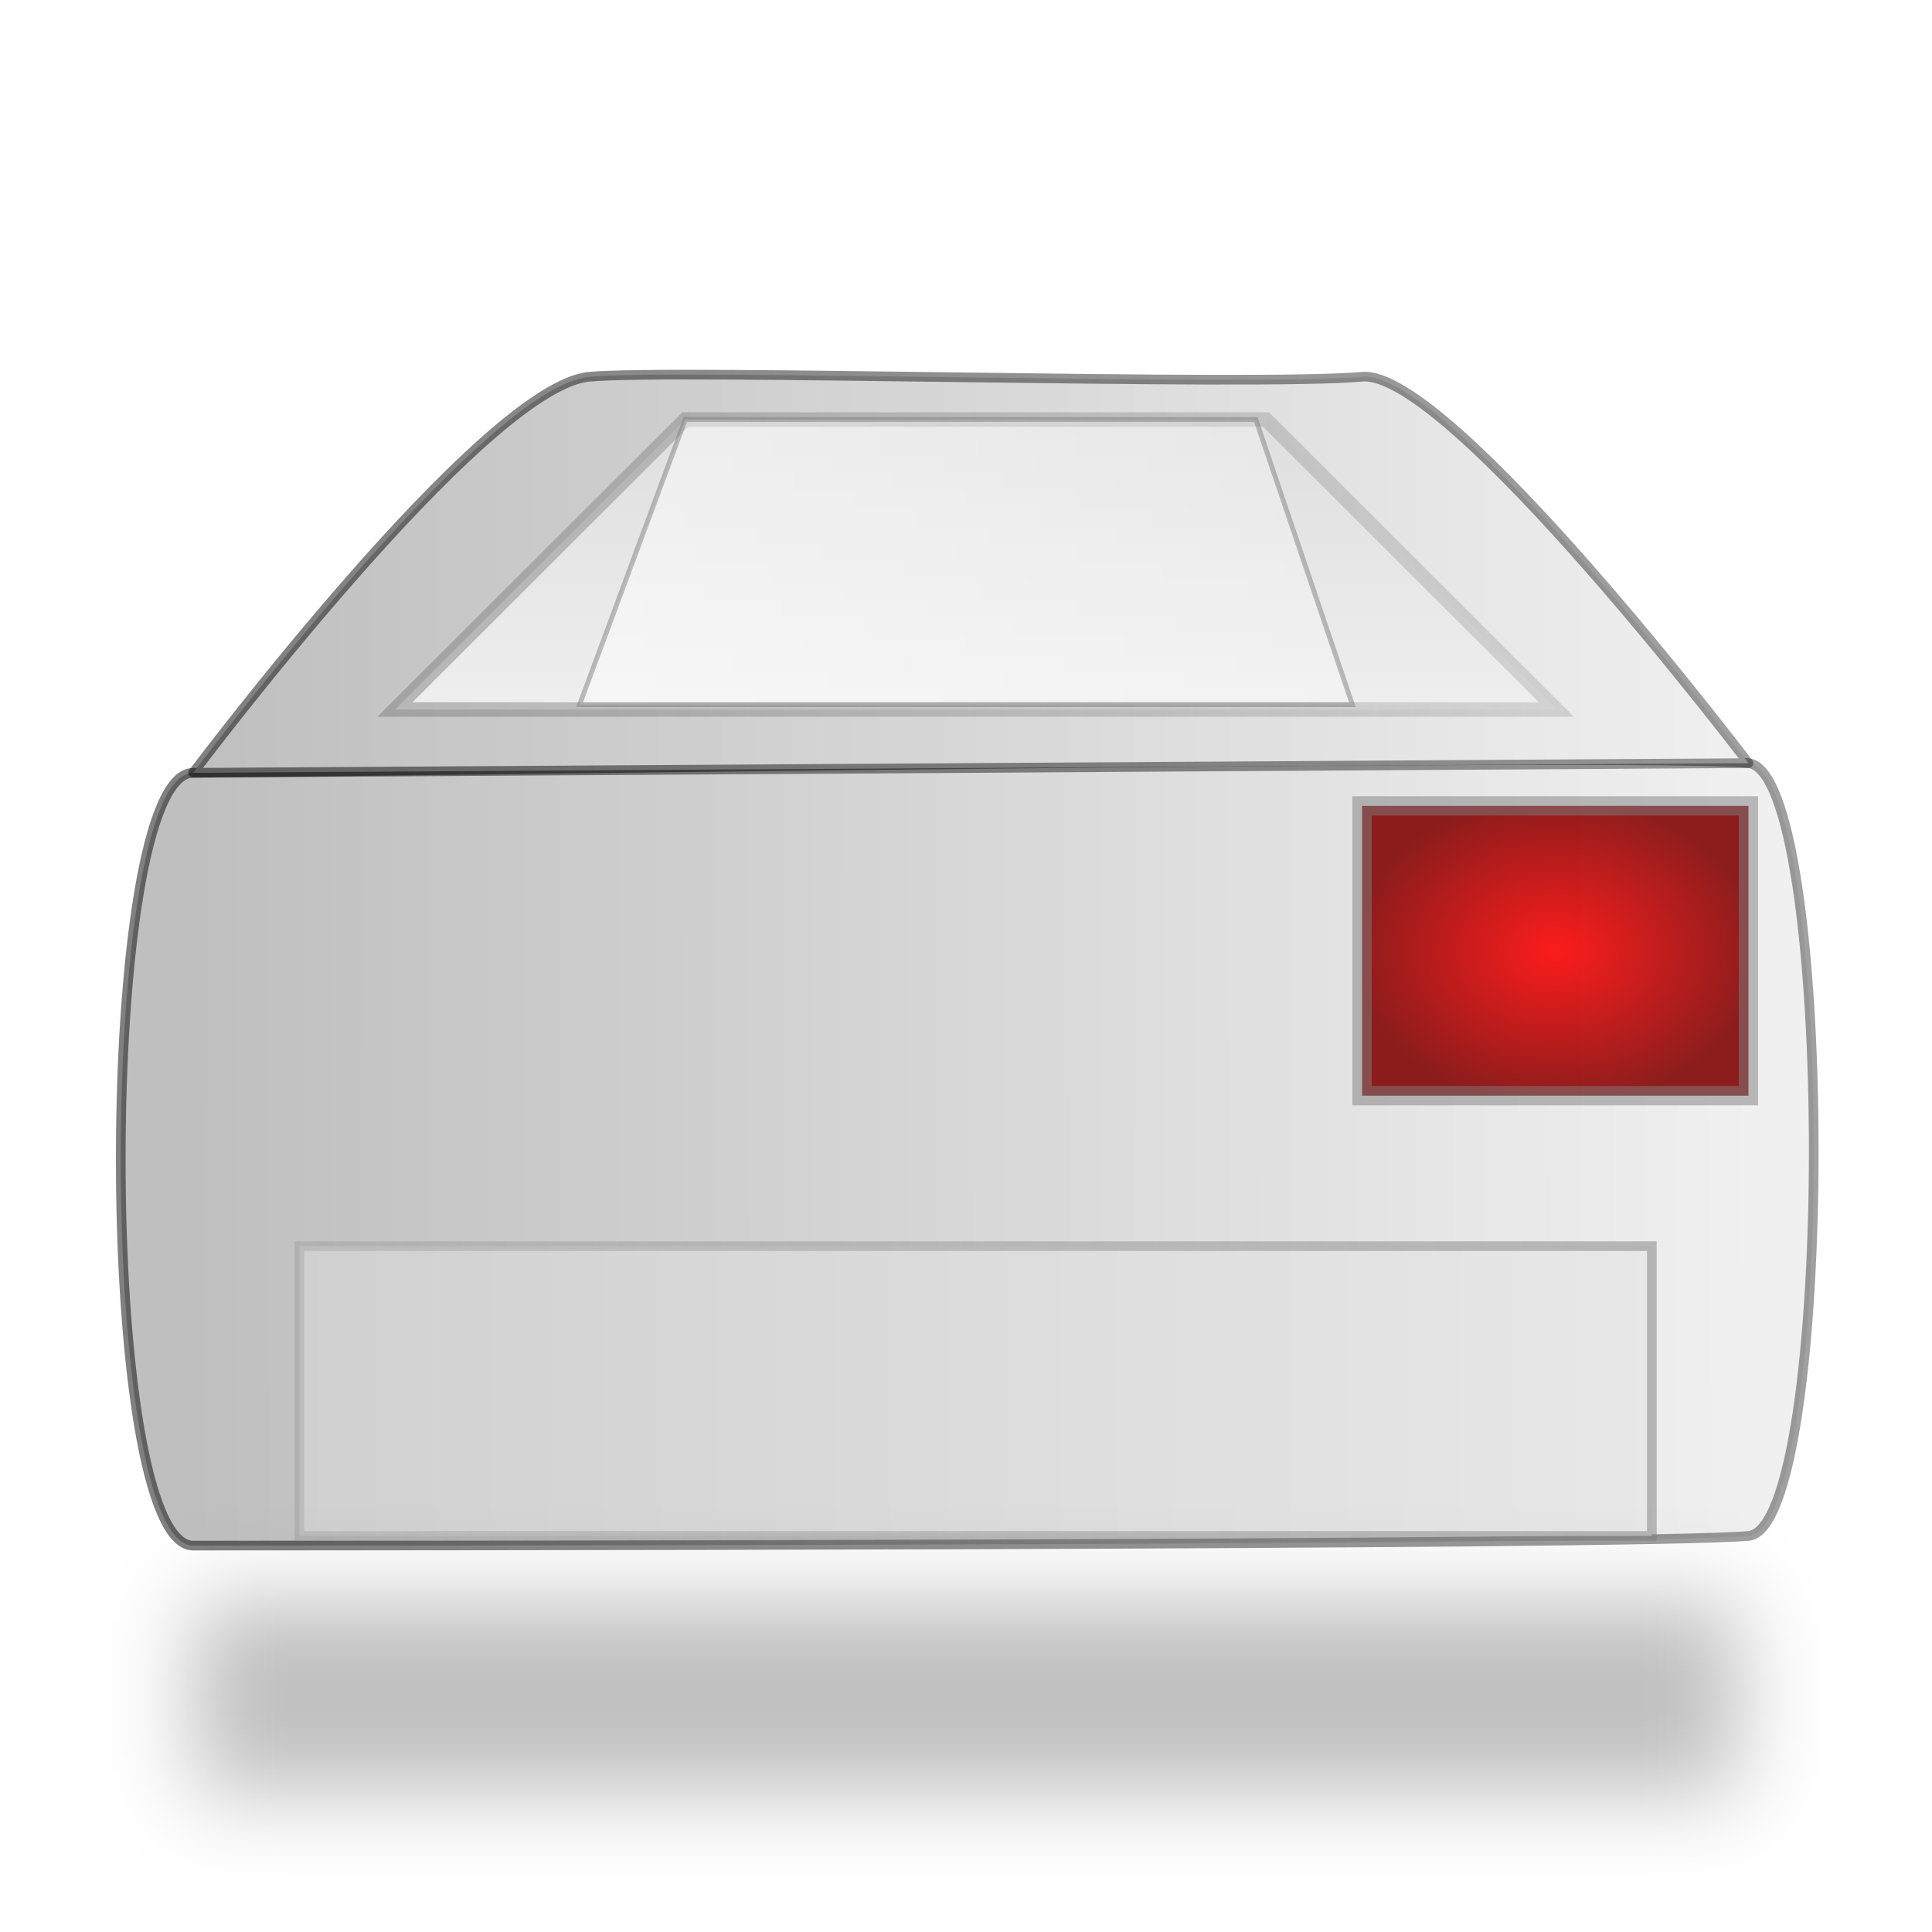
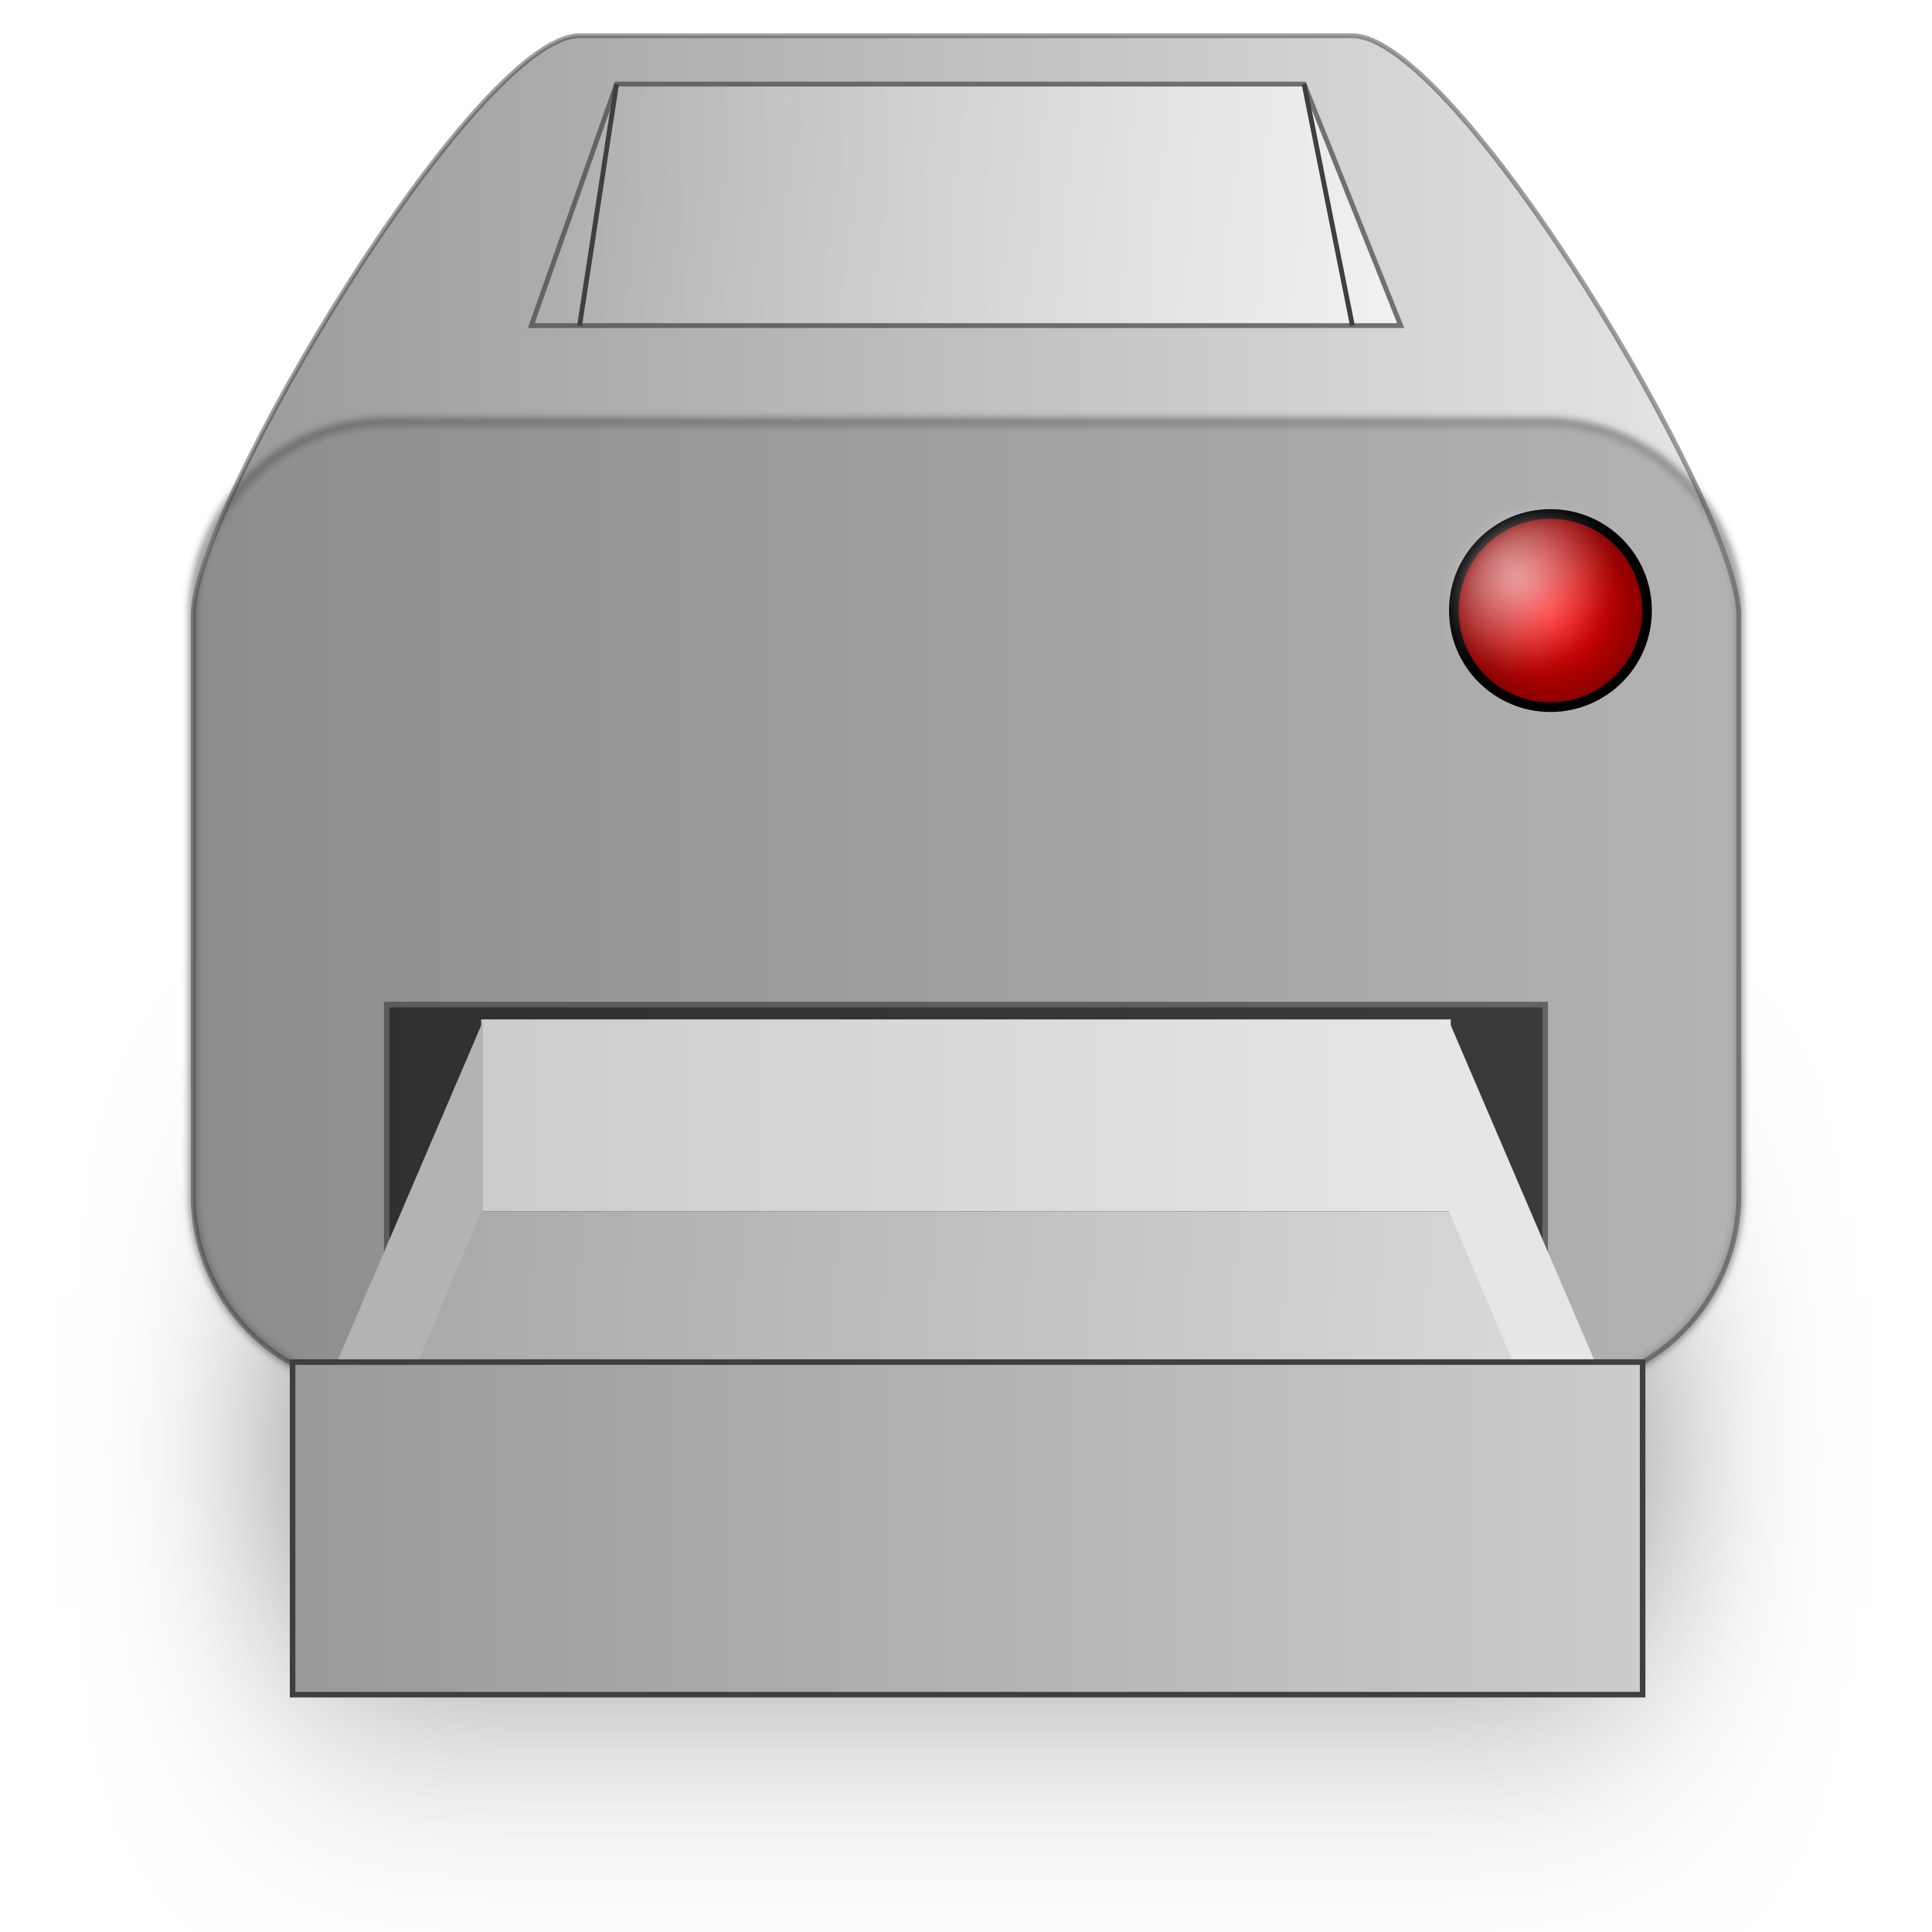
<svg xmlns="http://www.w3.org/2000/svg" xmlns:xlink="http://www.w3.org/1999/xlink" width="100" height="100" viewBox="0 0 50 50" xml:space="preserve" id="svg2" version="1.0">
  <defs id="defs37">
+     <linearGradient id="linearGradient3808">
+       <stop style="stop-color:#d8d8d8;stop-opacity:1;" offset="0" id="stop3810" />
+       <stop style="stop-color:#aaaaaa;stop-opacity:1;" offset="1" id="stop3812" />
+     </linearGradient>
+     <linearGradient id="linearGradient3793">
+       <stop style="stop-color:#cccccc;stop-opacity:1;" offset="0" id="stop3795" />
+       <stop style="stop-color:#e6e6e6;stop-opacity:1;" offset="1" id="stop3797" />
+     </linearGradient>
+     <linearGradient id="linearGradient3780">
+       <stop style="stop-color:#999999;stop-opacity:1;" offset="0" id="stop3782" />
+       <stop style="stop-color:#cccccc;stop-opacity:1;" offset="1" id="stop3784" />
+     </linearGradient>
+     <linearGradient id="linearGradient3454">
+       <stop style="stop-color:#ffffff;stop-opacity:1;" offset="0" id="stop3456" />
+       <stop style="stop-color:#ffffff;stop-opacity:0;" offset="1" id="stop3458" />
+     </linearGradient>
+     <linearGradient id="linearGradient3422">
+       <stop style="stop-color:#ff0000;stop-opacity:1;" offset="0" id="stop3424" />
+       <stop style="stop-color:#7f0000;stop-opacity:1;" offset="1" id="stop3426" />
+     </linearGradient>
+     <linearGradient id="linearGradient3378">
+       <stop style="stop-color:#ffffff;stop-opacity:1;" offset="0" id="stop3380" />
+       <stop style="stop-color:#ffffff;stop-opacity:0;" offset="1" id="stop3382" />
+     </linearGradient>
+     <linearGradient id="linearGradient3261">
+       <stop style="stop-color:#999999;stop-opacity:1;" offset="0" id="stop3263" />
+       <stop style="stop-color:#e6e6e6;stop-opacity:1" offset="1" id="stop3265" />
+     </linearGradient>
    <linearGradient id="linearGradient3409">
      <stop style="stop-color:#ffffff;stop-opacity:0.498;" offset="0" id="stop3411" />
      <stop style="stop-color:#ffffff;stop-opacity:0.251;" offset="1" id="stop3413" />
    </linearGradient>
    <linearGradient id="linearGradient3392">
      <stop style="stop-color:#bfbfbf;stop-opacity:1;" offset="0" id="stop3394" />
      <stop style="stop-color:#f0f0f0;stop-opacity:1;" offset="1" id="stop3396" />
    </linearGradient>
    <linearGradient id="linearGradient3262">
      <stop style="stop-color:#d0d0d0;stop-opacity:1;" offset="0" id="stop3264" />
      <stop style="stop-color:#e8e8e8;stop-opacity:1;" offset="1" id="stop3266" />
    </linearGradient>
    <linearGradient id="linearGradient3254">
      <stop style="stop-color:#000000;stop-opacity:1;" offset="0" id="stop3256" />
      <stop style="stop-color:#000000;stop-opacity:0.749;" offset="1" id="stop3258" />
    </linearGradient>
    <linearGradient id="linearGradient3246">
      <stop style="stop-color:#7f7f7f;stop-opacity:0.498;" offset="0" id="stop3248" />
      <stop style="stop-color:#7f7f7f;stop-opacity:1;" offset="1" id="stop3250" />
    </linearGradient>
    <linearGradient id="linearGradient3238">
      <stop style="stop-color:#7f7f7f;stop-opacity:1;" offset="0" id="stop3240" />
      <stop style="stop-color:#7f7f7f;stop-opacity:0.498;" offset="1" id="stop3242" />
    </linearGradient>
    <linearGradient id="linearGradient3230">
      <stop style="stop-color:#000000;stop-opacity:1;" offset="0" id="stop3232" />
      <stop style="stop-color:#000000;stop-opacity:0.749;" offset="1" id="stop3234" />
    </linearGradient>
    <linearGradient id="linearGradient3222">
-       <stop style="stop-color:#ff0000;stop-opacity:0.878;" offset="0" id="stop3224" />
-       <stop style="stop-color:#7f0000;stop-opacity:0.878;" offset="1" id="stop3226" />
+       <stop style="stop-color:#00bf00;stop-opacity:0.878;" offset="0" id="stop3224" />
+       <stop style="stop-color:#000000;stop-opacity:0.878;" offset="1" id="stop3226" />
    </linearGradient>
    <linearGradient id="linearGradient3214">
      <stop style="stop-color:#bfbfbf;stop-opacity:1;" offset="0" id="stop3216" />
      <stop style="stop-color:#f0f0f0;stop-opacity:1;" offset="1" id="stop3218" />
    </linearGradient>
    <linearGradient id="linearGradient3200">
      <stop style="stop-color:#d0d0d0;stop-opacity:1;" offset="0" id="stop3202" />
      <stop id="stop3212" offset="0.37" style="stop-color:#e0e0e0;stop-opacity:1;" />
      <stop style="stop-color:#ffffff;stop-opacity:1;" offset="1" id="stop3204" />
    </linearGradient>
-     <linearGradient xlink:href="#linearGradient3200" id="linearGradient3210" x1="9.698" y1="17.389" x2="40.302" y2="17.389" gradientUnits="userSpaceOnUse" gradientTransform="matrix(0,0.7504572,-1.001922,0,42.67236,-4.235553)" />
-     <linearGradient xlink:href="#linearGradient3214" id="linearGradient3220" x1="4.625" y1="32.625" x2="45.25" y2="32.5" gradientUnits="userSpaceOnUse" gradientTransform="translate(0.25,-2.75)" />
-     <radialGradient xlink:href="#linearGradient3222" id="radialGradient3228" cx="40" cy="26.25" fx="40" fy="26.25" r="5.25" gradientTransform="matrix(1,0,0,0.7619048,0.25,4.605651)" gradientUnits="userSpaceOnUse" />
-     <linearGradient xlink:href="#linearGradient3230" id="linearGradient3236" x1="4.75" y1="17.5" x2="45.25" y2="17.5" gradientUnits="userSpaceOnUse" gradientTransform="translate(0.25,-2.75)" />
-     <linearGradient xlink:href="#linearGradient3238" id="linearGradient3244" x1="9.783" y1="17.359" x2="40.217" y2="17.359" gradientUnits="userSpaceOnUse" gradientTransform="translate(0.25,-2.75)" />
-     <linearGradient xlink:href="#linearGradient3246" id="linearGradient3252" x1="7.25" y1="38.75" x2="42.75" y2="38.75" gradientUnits="userSpaceOnUse" gradientTransform="translate(0.25,-2.75)" />
-     <linearGradient xlink:href="#linearGradient3254" id="linearGradient3260" x1="4.625" y1="32.625" x2="45.25" y2="32.5" gradientUnits="userSpaceOnUse" gradientTransform="translate(0.25,-2.75)" />
-     <linearGradient xlink:href="#linearGradient3262" id="linearGradient3268" x1="7.25" y1="38.75" x2="42.75" y2="38.75" gradientUnits="userSpaceOnUse" gradientTransform="translate(0.25,-2.75)" />
-     <filter x="-0.068" width="1.135" y="-0.54" height="2.08" id="filter3388">
-       <feGaussianBlur stdDeviation="1.125" id="feGaussianBlur3390" />
+     <linearGradient xlink:href="#linearGradient3200" id="linearGradient3402" gradientUnits="userSpaceOnUse" gradientTransform="matrix(0,-0.8179946,1.0011,0,7.375104,34.76688)" x1="9.698" y1="17.389" x2="40.302" y2="17.389" />
+     <linearGradient xlink:href="#linearGradient3261" id="linearGradient3267" x1="5" y1="27.5" x2="45" y2="27.5" gradientUnits="userSpaceOnUse" gradientTransform="translate(0,-9.073715)" />
+     <filter x="-0.171" width="1.341" y="-1.238" height="3.475" id="filter3356">
+       <feGaussianBlur stdDeviation="2.578" id="feGaussianBlur3358" />
    </filter>
-     <linearGradient xlink:href="#linearGradient3392" id="linearGradient3398" x1="5.125" y1="14.75" x2="45.375" y2="14.75" gradientUnits="userSpaceOnUse" />
-     <linearGradient xlink:href="#linearGradient3200" id="linearGradient3402" gradientUnits="userSpaceOnUse" gradientTransform="matrix(0,-0.8179946,1.0011,0,7.375104,34.76688)" x1="9.698" y1="17.389" x2="40.302" y2="17.389" />
-     <linearGradient xlink:href="#linearGradient3409" id="linearGradient3415" x1="15" y1="14.547" x2="35" y2="14.547" gradientUnits="userSpaceOnUse" />
+     <radialGradient xlink:href="#linearGradient3378" id="radialGradient3384" cx="37.89" cy="24.14" fx="37.89" fy="24.14" r="2.5" gradientUnits="userSpaceOnUse" />
+     <filter x="-0.12" width="1.24" y="-0.12" height="1.24" id="filter3418">
+       <feGaussianBlur stdDeviation="0.25" id="feGaussianBlur3420" />
+     </filter>
+     <radialGradient xlink:href="#linearGradient3422" id="radialGradient3428" cx="38.75" cy="25" fx="38.75" fy="25" r="2.625" gradientUnits="userSpaceOnUse" />
+     <filter id="filter3430">
+       <feGaussianBlur stdDeviation="0.083" id="feGaussianBlur3432" />
+     </filter>
+     <linearGradient xlink:href="#linearGradient3454" id="linearGradient3460" x1="36.375" y1="14.968" x2="13.625" y2="11.405" gradientUnits="userSpaceOnUse" />
+     <filter id="filter3772">
+       <feGaussianBlur stdDeviation="0.707" id="feGaussianBlur3774" />
+     </filter>
+     <linearGradient xlink:href="#linearGradient3780" id="linearGradient3786" x1="6.925" y1="34.529" x2="43.075" y2="34.529" gradientUnits="userSpaceOnUse" gradientTransform="matrix(0.9705974,0,0,0.9314001,0.7769061,9.714423)" />
+     <linearGradient xlink:href="#linearGradient3793" id="linearGradient3799" x1="12.375" y1="37.5" x2="37.625" y2="37.5" gradientUnits="userSpaceOnUse" gradientTransform="matrix(1.003685,0,0,0.3973693,-9.2116831e-2,13.9644)" />
+     <linearGradient xlink:href="#linearGradient3808" id="linearGradient3814" x1="39.46" y1="39.336" x2="11.522" y2="37.493" gradientUnits="userSpaceOnUse" gradientTransform="translate(0,-3.571746)" />
+     <linearGradient xlink:href="#linearGradient3780" id="linearGradient3816" gradientUnits="userSpaceOnUse" gradientTransform="matrix(0.9711384,0,0,0.7229964,0.7633816,14.58871)" x1="6.925" y1="34.529" x2="43.075" y2="34.529" />
  </defs>
-   <path style="fill:url(#linearGradient3220);fill-opacity:1;stroke:url(#linearGradient3260);stroke-width:0.25;stroke-linecap:square;stroke-linejoin:round;stroke-miterlimit:4;stroke-dasharray:none;stroke-opacity:0.498" d="M 5,20 C 7.501,20 42.807,19.479 45.25,19.75 C 47.5,20 47.505,39.545 45.25,39.75 C 42.5,40 7.5,40 5,40 C 2.5,40 2.5,20 5,20 z " id="rect3177" />
-   <path style="fill:url(#linearGradient3268);fill-opacity:1;stroke:url(#linearGradient3252);stroke-width:0.25;stroke-linecap:square;stroke-linejoin:miter;stroke-miterlimit:4;stroke-dasharray:none;stroke-opacity:0.498" d="M 7.75,32.25 L 42.75,32.25 L 42.75,39.75 L 7.75,39.75 L 7.75,32.25 z " id="rect3179" />
-   <path style="fill:url(#radialGradient3228);fill-opacity:1;stroke:#7f7f7f;stroke-width:0.5;stroke-linecap:square;stroke-linejoin:miter;stroke-miterlimit:4;stroke-dasharray:none;stroke-opacity:0.498" d="M 35.25,20.856 L 45.25,20.856 L 45.25,28.356 L 35.25,28.356 L 35.25,20.856 z " id="rect3181" />
-   <path style="fill:url(#linearGradient3398);fill-opacity:1.0;stroke:url(#linearGradient3236);stroke-width:0.25;stroke-linecap:square;stroke-linejoin:round;stroke-miterlimit:4;stroke-dasharray:none;stroke-opacity:0.498" d="M 15.25,9.75 C 17.505,9.545 32.5,10 35.25,9.75 C 37.505,9.545 45.25,19.75 45.25,19.75 L 5,20 C 5,20 12.5,10 15.25,9.75 z " id="rect3183" />
-   <path style="fill:url(#linearGradient3210);fill-opacity:1;stroke:url(#linearGradient3244);stroke-width:0.376;stroke-linecap:square;stroke-linejoin:miter;stroke-miterlimit:4;stroke-dasharray:none;stroke-opacity:0.498" d="M 32.764,10.857 L 40.279,18.362 L 10.221,18.362 L 17.736,10.857 L 32.764,10.857 z " id="rect3185" />
-   <rect style="opacity:1;fill:#000000;fill-opacity:0.247;stroke-width:1;stroke-linecap:square;stroke-linejoin:miter;stroke-miterlimit:4;stroke-dasharray:none;stroke-opacity:0.498;filter:url(#filter3388)" id="rect3270" width="40" height="5" x="5" y="41.417" />
-   <path style="fill:url(#linearGradient3415);fill-opacity:1.0;stroke-width:0.125;stroke-linecap:square;stroke-linejoin:miter;stroke-miterlimit:4;stroke-opacity:0.498;stroke:#7f7f7f;stroke-dasharray:none" d="M 17.736,10.857 L 32.5,10.857 L 35,18.237 L 15,18.237 L 17.736,10.857 z " id="rect3406" />
+   <rect style="opacity:0.667;fill:#000000;fill-opacity:1;stroke:none;stroke-width:0.5;stroke-linecap:round;stroke-linejoin:miter;stroke-miterlimit:4;stroke-dasharray:none;stroke-opacity:0.498;filter:url(#filter3356)" id="rect3314" width="36.25" height="5" x="6.25" y="41.25" transform="matrix(0.9655172,0,0,1.633858,1.465518,-33.97037)" />
+   <path style="opacity:1;fill:url(#linearGradient3267);fill-opacity:1;stroke:#3f3f3f;stroke-width:0.125;stroke-linecap:round;stroke-linejoin:miter;stroke-miterlimit:4;stroke-dasharray:none;stroke-opacity:0.498" d="M 15,0.926 C 22.5,0.926 30,0.926 35,0.926 C 37.69,0.926 45,13.156 45,15.926 L 45,30.926 C 45,33.696 42.77,35.926 40,35.926 L 10,35.926 C 7.23,35.926 5,33.696 5,30.926 L 5,15.926 C 5,13.156 12.31,0.926 15,0.926 z " id="rect2276" />
+   <rect style="opacity:0.5;fill:#808080;fill-opacity:1;stroke:#3f3f3f;stroke-width:0.25;stroke-linecap:round;stroke-linejoin:miter;stroke-miterlimit:4;stroke-dasharray:none;stroke-opacity:1;filter:url(#filter3430)" id="rect2279" width="40" height="25" x="5" y="10.926" rx="5" ry="5" />
+   <rect style="opacity:0.667;fill:#000000;fill-opacity:1;stroke:#3f3f3f;stroke-width:0.144;stroke-linecap:round;stroke-linejoin:miter;stroke-miterlimit:4;stroke-dasharray:none;stroke-opacity:1" id="rect3309" width="29.981" height="9.919" x="10.009" y="25.998" />
+   <path style="opacity:1;fill:url(#radialGradient3428);fill-opacity:1;stroke:#000000;stroke-width:0.25;stroke-linecap:round;stroke-linejoin:miter;stroke-miterlimit:4;stroke-dasharray:none;stroke-opacity:1" id="path3366" d="M 41.25 25 A 2.5 2.5 0 1 1  36.25,25 A 2.5 2.5 0 1 1  41.25 25 z" transform="translate(1.375,-9.198715)" />
+   <path transform="translate(1.375,-9.198715)" d="M 41.25 25 A 2.5 2.5 0 1 1  36.25,25 A 2.5 2.5 0 1 1  41.25 25 z" id="path3376" style="opacity:0.667;fill:url(#radialGradient3384);fill-opacity:1;stroke:none;stroke-width:0.25;stroke-linecap:round;stroke-linejoin:miter;stroke-miterlimit:4;stroke-dasharray:none;stroke-opacity:1;filter:url(#filter3418)" />
+   <g id="g3469" transform="translate(0,-7.823715)">
+     <path id="rect3452" d="M 15.957,10 L 33.75,10 L 36.25,16.25 L 13.75,16.25 L 15.957,10 z " style="opacity:0.667;fill:url(#linearGradient3460);fill-opacity:1;stroke:#3f3f3f;stroke-width:0.125;stroke-linecap:round;stroke-linejoin:miter;stroke-miterlimit:4;stroke-opacity:1" />
+     <path id="path3463" d="M 33.75,10 L 35,16.25" style="fill:none;fill-opacity:0.75;fill-rule:evenodd;stroke:#3f3f3f;stroke-width:0.125;stroke-linecap:butt;stroke-linejoin:miter;stroke-miterlimit:4;stroke-dasharray:none;stroke-opacity:1" />
+     <path id="path3465" d="M 15.957,10 L 15,16.25" style="fill:none;fill-opacity:0.75;fill-rule:evenodd;stroke:#3f3f3f;stroke-width:0.125;stroke-linecap:butt;stroke-linejoin:miter;stroke-miterlimit:4;stroke-dasharray:none;stroke-opacity:1" />
+   </g>
+   <path style="fill:#e6e6e6;fill-opacity:1;stroke:none;stroke-width:0.125;stroke-linecap:round;stroke-linejoin:miter;stroke-miterlimit:4;stroke-opacity:1" d="M 37.5,26.428 L 41.25,35.178 L 41.25,40.178 L 37.5,31.428 L 37.5,26.428 z " id="rect3788" />
+   <rect style="opacity:1;fill:url(#linearGradient3799);fill-opacity:1;stroke:none;stroke-width:0.158;stroke-linecap:round;stroke-linejoin:miter;stroke-miterlimit:4;stroke-dasharray:none;stroke-opacity:1" id="rect3791" width="25.092" height="4.967" x="12.454" y="26.382" />
+   <path id="path3801" d="M 12.5,26.428 L 8.75,35.178 L 8.812,40.116 L 12.5,31.428 L 12.5,26.428 z " style="fill:#b3b3b3;fill-opacity:1;stroke:none;stroke-width:0.125;stroke-linecap:round;stroke-linejoin:miter;stroke-miterlimit:4;stroke-opacity:1" />
+   <path style="fill:url(#linearGradient3814);fill-opacity:1;stroke:none;stroke-width:0.25;stroke-linecap:round;stroke-linejoin:miter;stroke-miterlimit:4;stroke-opacity:1" d="M 12.454,31.349 L 37.5,31.349 L 41.25,40.178 L 8.75,40.178 L 12.454,31.349 z " id="rect3803" />
+   <rect y="35.251" x="7.572" height="8.606" width="34.939" id="rect3778" style="opacity:1;fill:url(#linearGradient3816);fill-opacity:1;stroke:#3f3f3f;stroke-width:0.144;stroke-linecap:round;stroke-linejoin:miter;stroke-miterlimit:4;stroke-dasharray:none;stroke-opacity:1" />
</svg>
